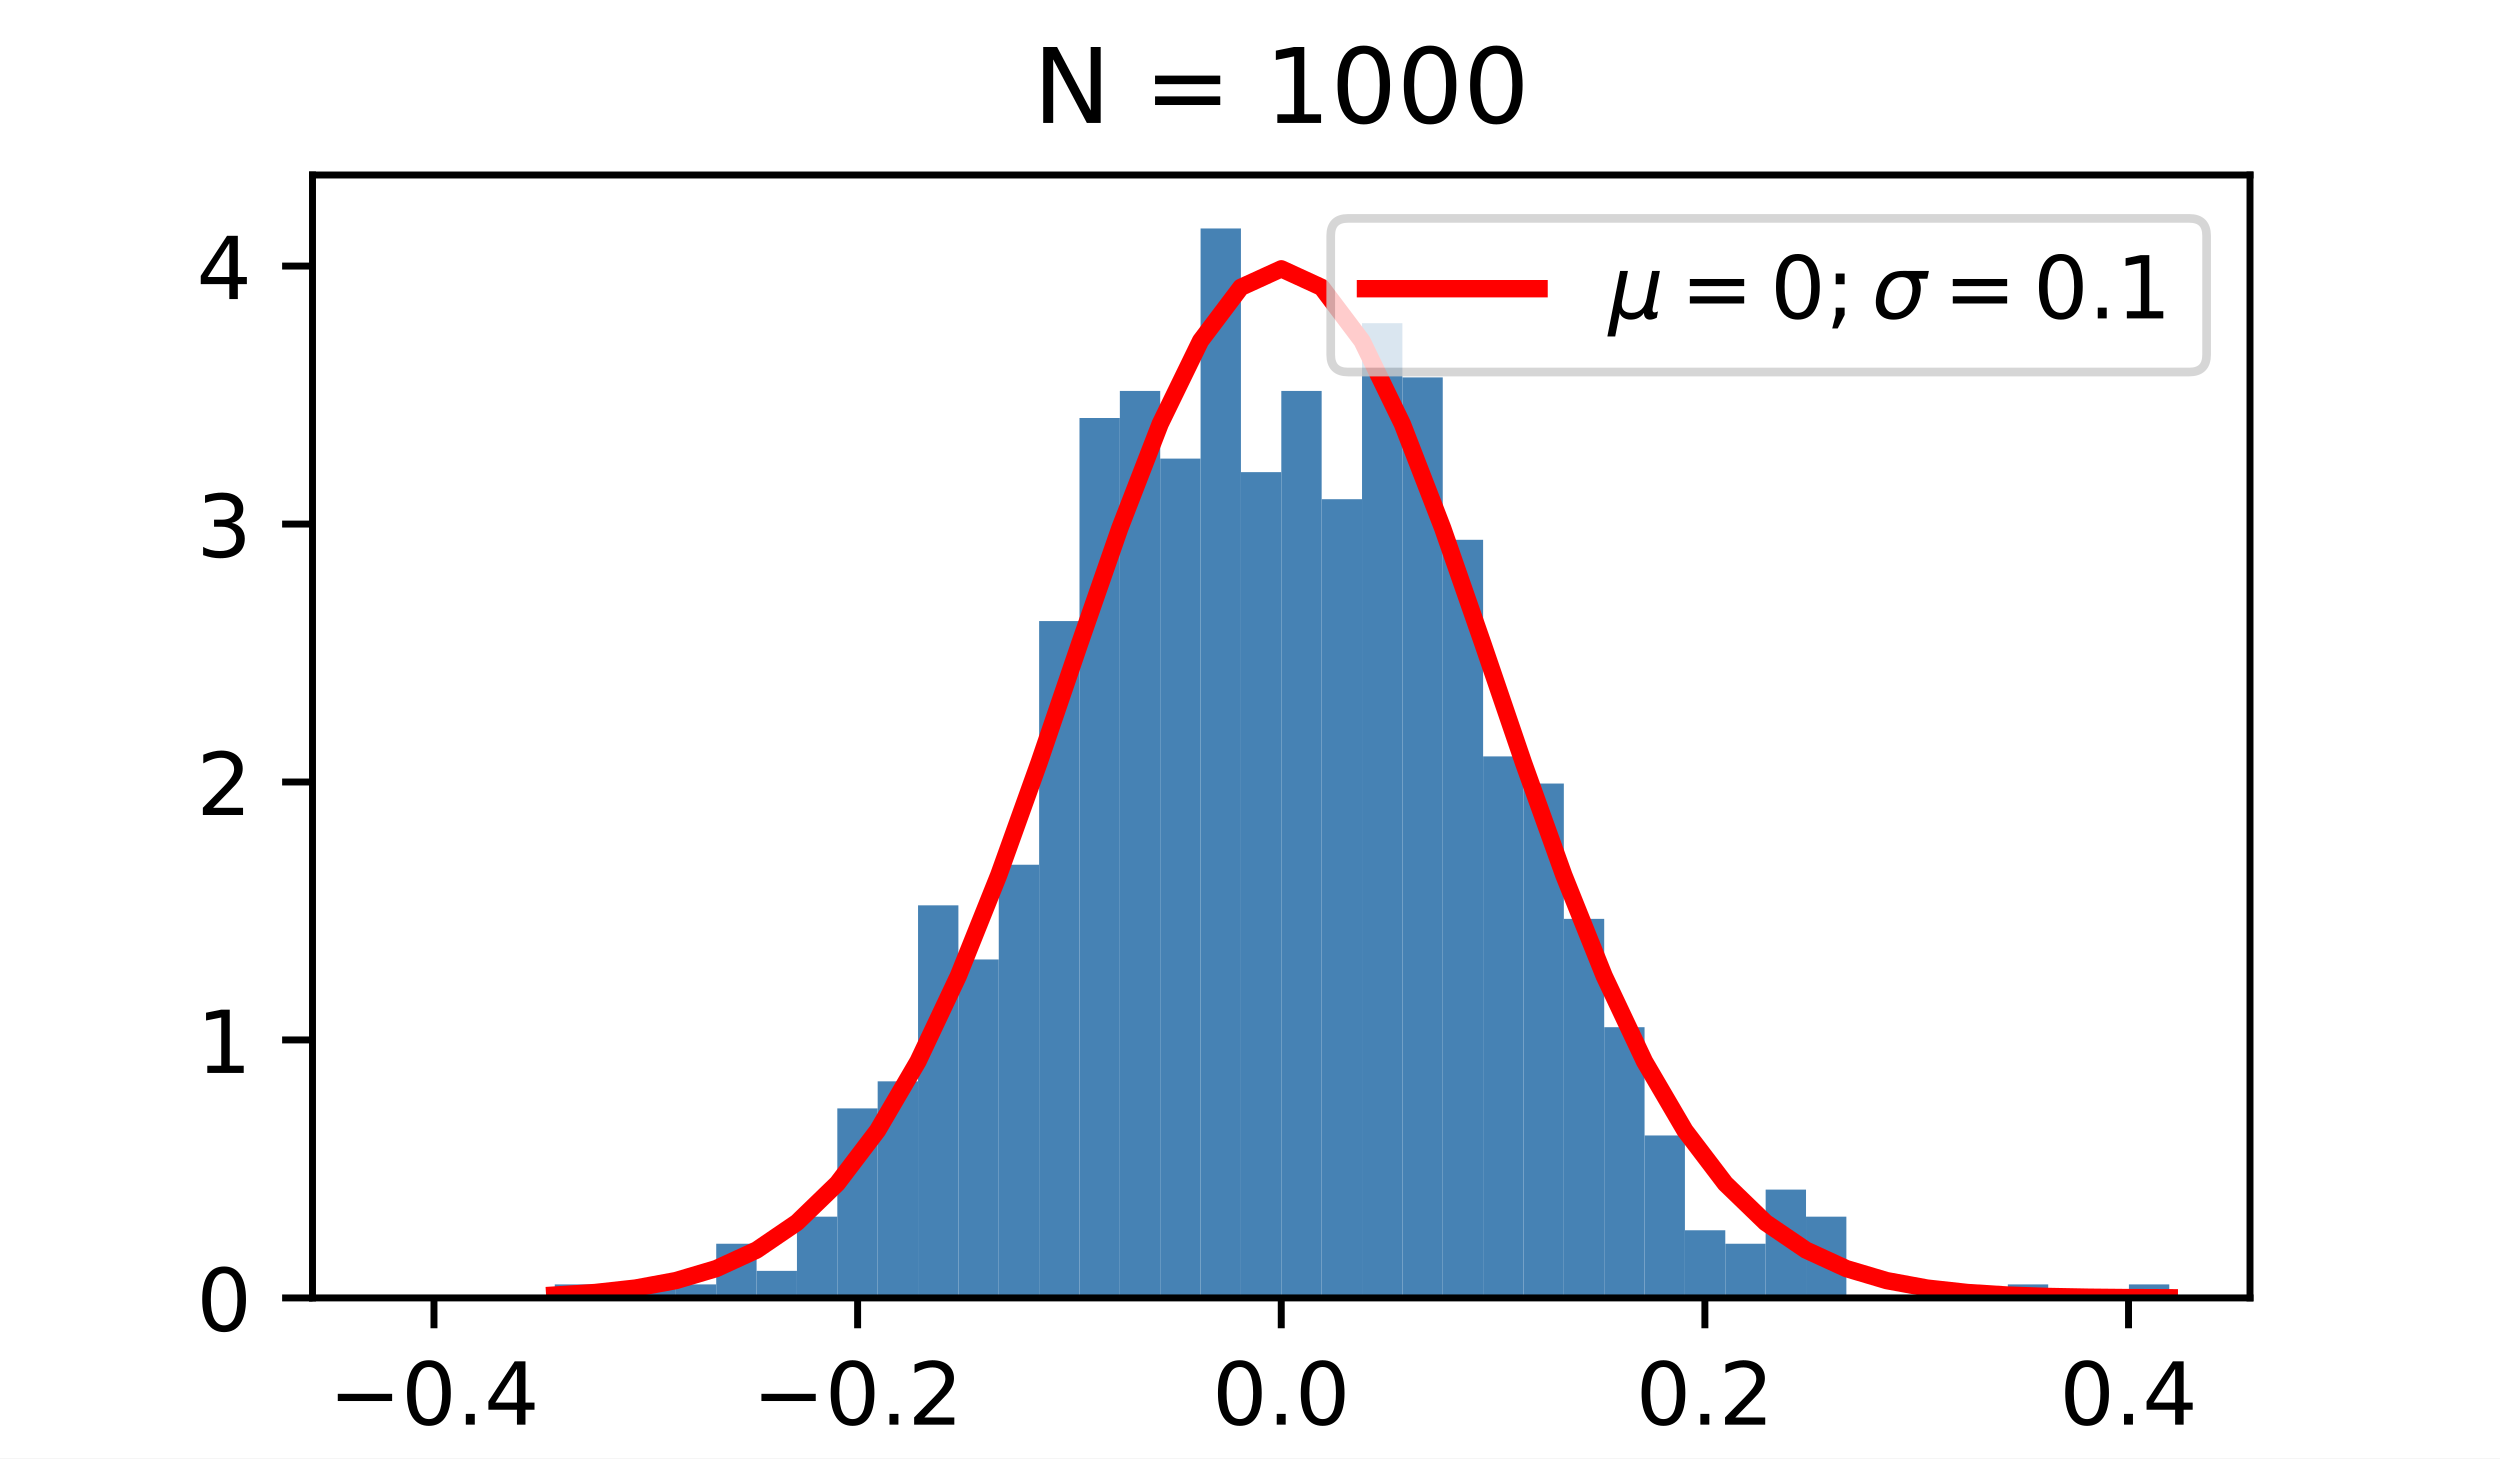
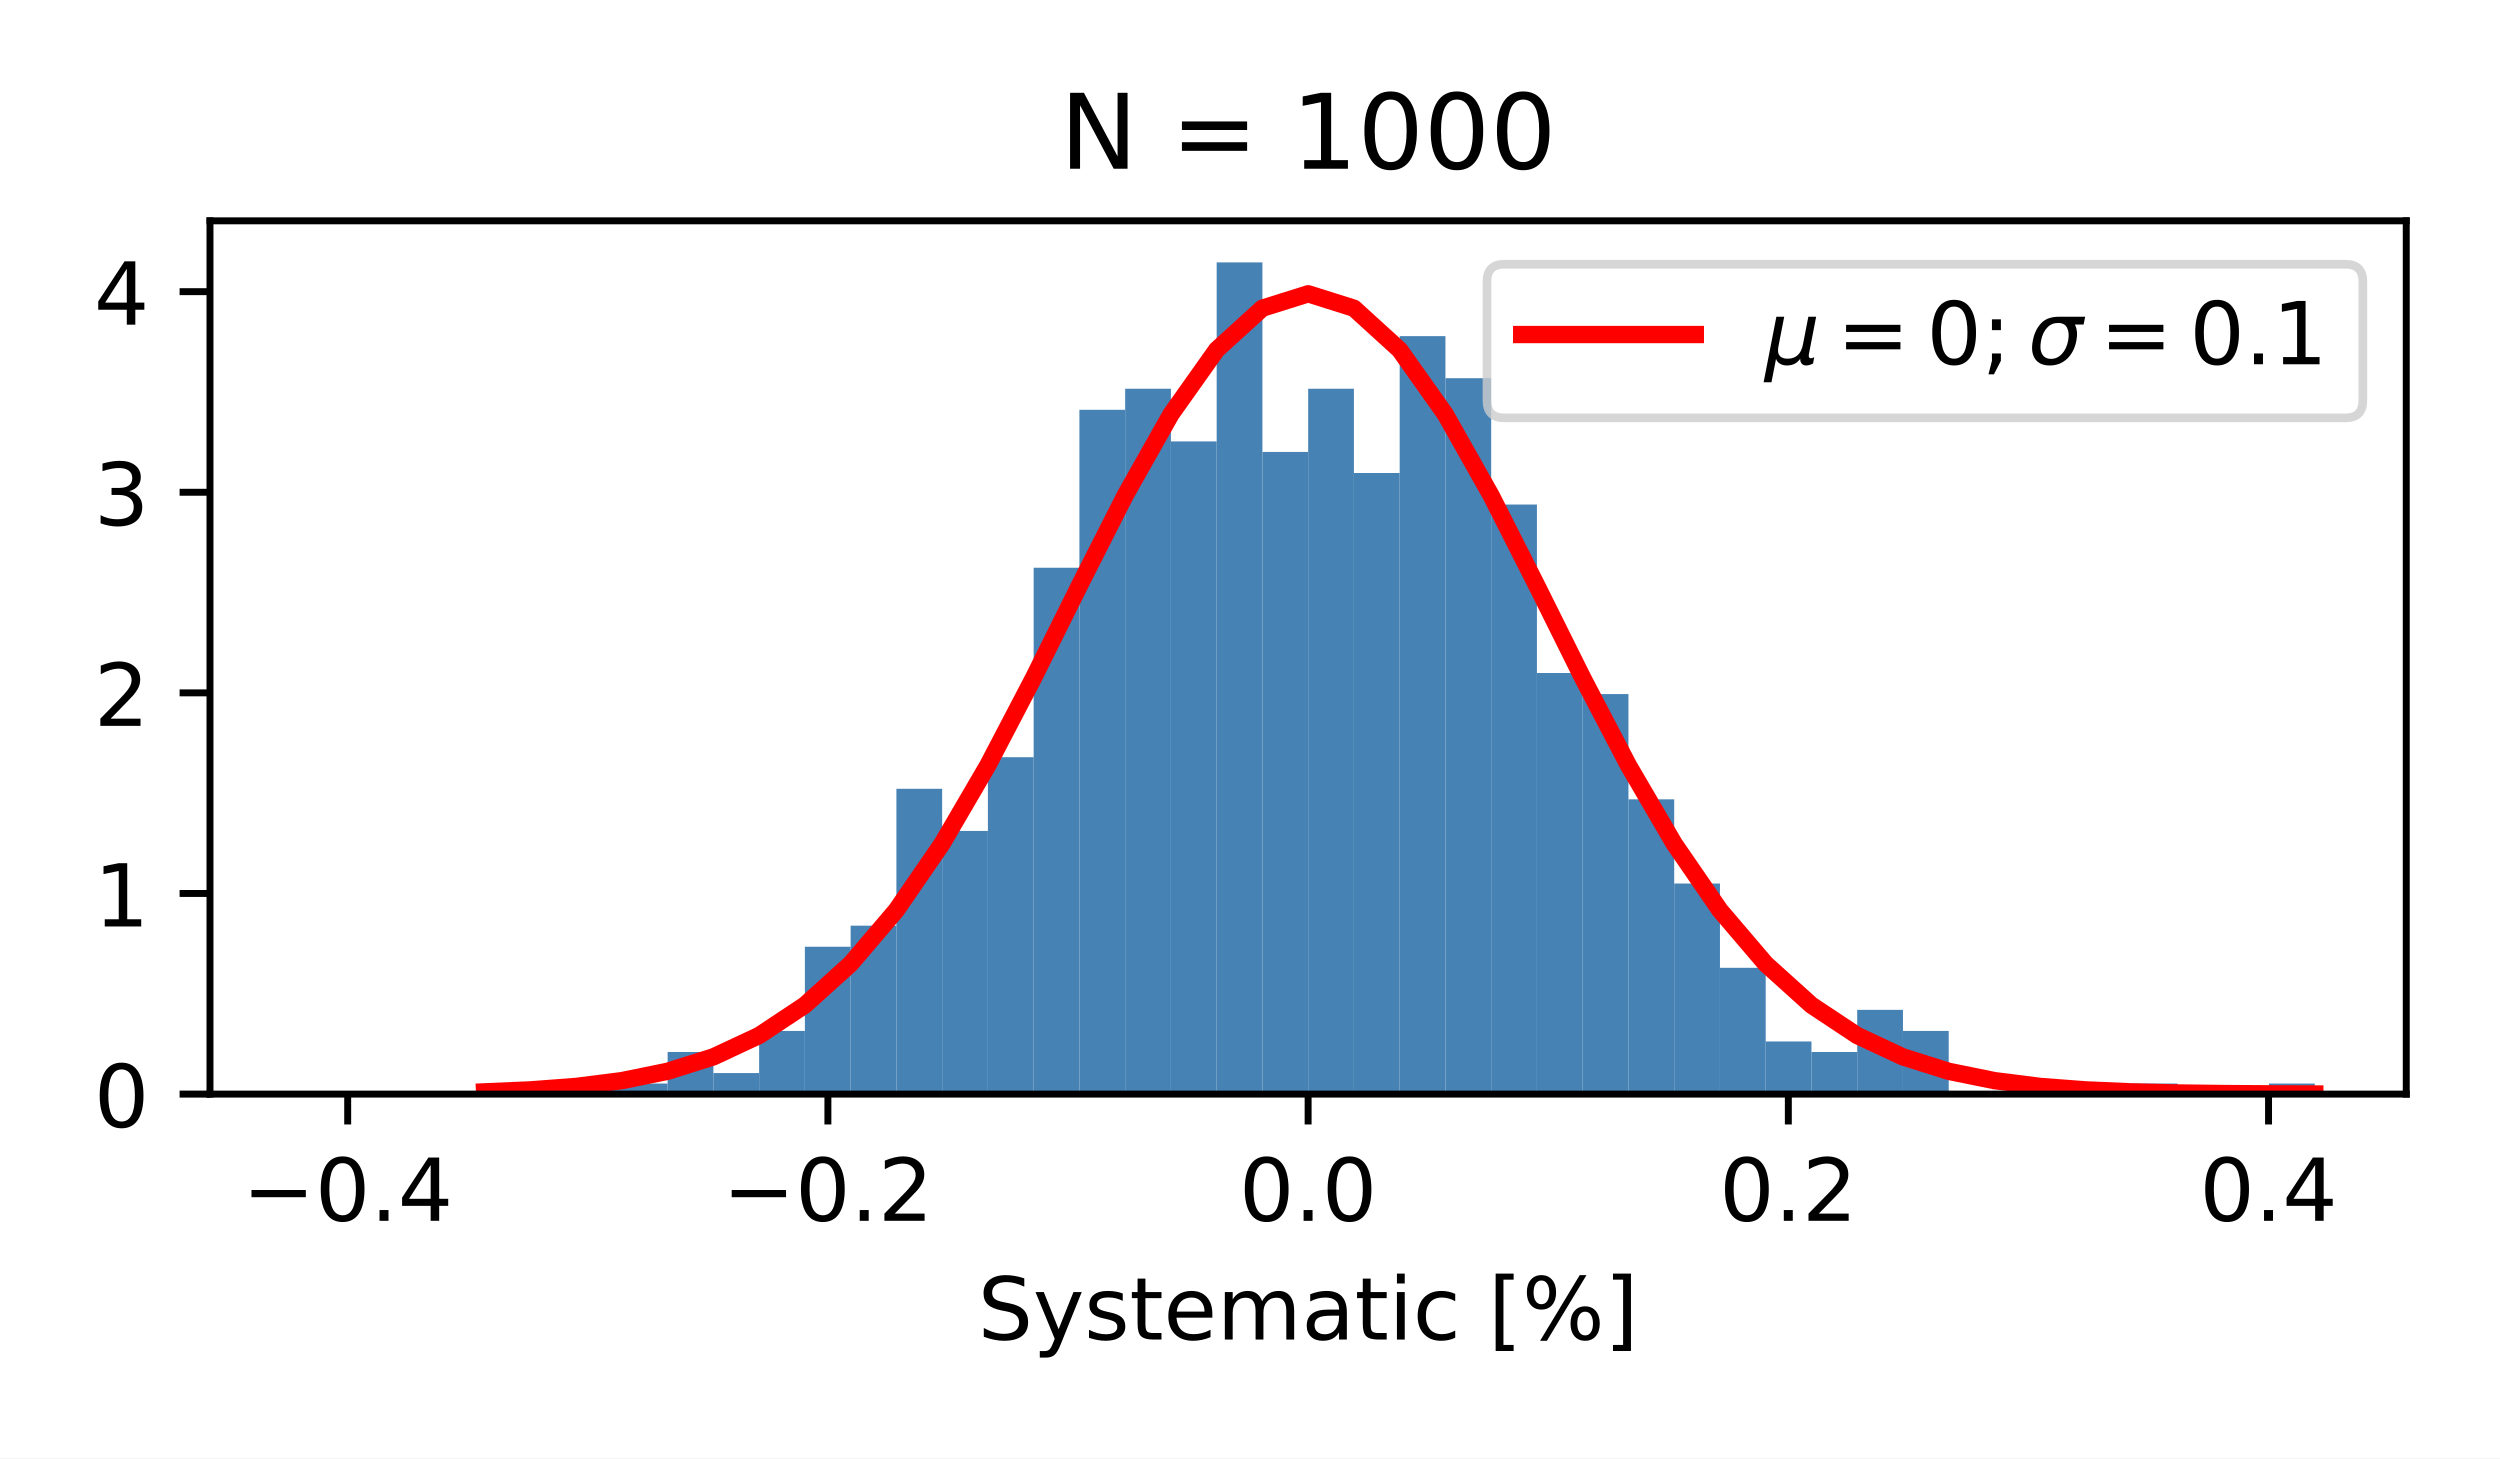
<svg xmlns="http://www.w3.org/2000/svg" xmlns:xlink="http://www.w3.org/1999/xlink" width="288pt" height="168pt" viewBox="0 0 288 168" version="1.1">
  <defs>
    <style type="text/css">*{stroke-linejoin: round; stroke-linecap: butt}</style>
  </defs>
  <g id="figure_1">
    <g id="patch_1">
      <path d="M 0 168  L 288 168  L 288 0  L 0 0  z " style="fill: #ffffff" />
    </g>
    <g id="axes_1">
      <g id="patch_2">
-         <path d="M 36 149.52  L 259.2 149.52  L 259.2 20.16  L 36 20.16  z " style="fill: #ffffff" />
+         <path d="M 24.19 126.04  L 277.2 126.04  L 277.2 25.44  L 24.19 25.44  z " style="fill: #ffffff" />
      </g>
      <g id="patch_3">
-         <path d="M 63.91 149.52  L 68.56 149.52  L 68.56 147.961  L 63.91 147.961  z " clip-path="url(#p04e1cb3072)" style="fill: #4682b4" />
+         <path d="M 55.827 126.04  L 61.098 126.04  L 61.098 124.827  L 55.827 124.827  z " clip-path="url(#p0680605304)" style="fill: #4682b4" />
      </g>
      <g id="patch_4">
-         <path d="M 68.56 149.52  L 73.209 149.52  L 73.209 149.52  L 68.56 149.52  z " clip-path="url(#p04e1cb3072)" style="fill: #4682b4" />
+         <path d="M 61.098 126.04  L 66.369 126.04  L 66.369 126.04  L 61.098 126.04  z " clip-path="url(#p0680605304)" style="fill: #4682b4" />
      </g>
      <g id="patch_5">
-         <path d="M 73.209 149.52  L 77.859 149.52  L 77.859 147.961  L 73.209 147.961  z " clip-path="url(#p04e1cb3072)" style="fill: #4682b4" />
+         <path d="M 66.369 126.04  L 71.64 126.04  L 71.64 124.827  L 66.369 124.827  z " clip-path="url(#p0680605304)" style="fill: #4682b4" />
      </g>
      <g id="patch_6">
-         <path d="M 77.859 149.52  L 82.509 149.52  L 82.509 147.961  L 77.859 147.961  z " clip-path="url(#p04e1cb3072)" style="fill: #4682b4" />
+         <path d="M 71.64 126.04  L 76.91 126.04  L 76.91 124.827  L 71.64 124.827  z " clip-path="url(#p0680605304)" style="fill: #4682b4" />
      </g>
      <g id="patch_7">
-         <path d="M 82.509 149.52  L 87.159 149.52  L 87.159 143.282  L 82.509 143.282  z " clip-path="url(#p04e1cb3072)" style="fill: #4682b4" />
+         <path d="M 76.91 126.04  L 82.181 126.04  L 82.181 121.189  L 76.91 121.189  z " clip-path="url(#p0680605304)" style="fill: #4682b4" />
      </g>
      <g id="patch_8">
-         <path d="M 87.159 149.52  L 91.808 149.52  L 91.808 146.401  L 87.159 146.401  z " clip-path="url(#p04e1cb3072)" style="fill: #4682b4" />
+         <path d="M 82.181 126.04  L 87.452 126.04  L 87.452 123.614  L 82.181 123.614  z " clip-path="url(#p0680605304)" style="fill: #4682b4" />
      </g>
      <g id="patch_9">
-         <path d="M 91.808 149.52  L 96.458 149.52  L 96.458 140.163  L 91.808 140.163  z " clip-path="url(#p04e1cb3072)" style="fill: #4682b4" />
+         <path d="M 87.452 126.04  L 92.723 126.04  L 92.723 118.763  L 87.452 118.763  z " clip-path="url(#p0680605304)" style="fill: #4682b4" />
      </g>
      <g id="patch_10">
-         <path d="M 96.458 149.52  L 101.108 149.52  L 101.108 127.687  L 96.458 127.687  z " clip-path="url(#p04e1cb3072)" style="fill: #4682b4" />
+         <path d="M 92.723 126.04  L 97.994 126.04  L 97.994 109.061  L 92.723 109.061  z " clip-path="url(#p0680605304)" style="fill: #4682b4" />
      </g>
      <g id="patch_11">
-         <path d="M 101.108 149.52  L 105.758 149.52  L 105.758 124.568  L 101.108 124.568  z " clip-path="url(#p04e1cb3072)" style="fill: #4682b4" />
+         <path d="M 97.994 126.04  L 103.264 126.04  L 103.264 106.636  L 97.994 106.636  z " clip-path="url(#p0680605304)" style="fill: #4682b4" />
      </g>
      <g id="patch_12">
-         <path d="M 105.758 149.52  L 110.407 149.52  L 110.407 104.295  L 105.758 104.295  z " clip-path="url(#p04e1cb3072)" style="fill: #4682b4" />
+         <path d="M 103.264 126.04  L 108.535 126.04  L 108.535 90.869  L 103.264 90.869  z " clip-path="url(#p0680605304)" style="fill: #4682b4" />
      </g>
      <g id="patch_13">
-         <path d="M 110.407 149.52  L 115.057 149.52  L 115.057 110.533  L 110.407 110.533  z " clip-path="url(#p04e1cb3072)" style="fill: #4682b4" />
+         <path d="M 108.535 126.04  L 113.806 126.04  L 113.806 95.721  L 108.535 95.721  z " clip-path="url(#p0680605304)" style="fill: #4682b4" />
      </g>
      <g id="patch_14">
-         <path d="M 115.057 149.52  L 119.707 149.52  L 119.707 99.616  L 115.057 99.616  z " clip-path="url(#p04e1cb3072)" style="fill: #4682b4" />
+         <path d="M 113.806 126.04  L 119.077 126.04  L 119.077 87.231  L 113.806 87.231  z " clip-path="url(#p0680605304)" style="fill: #4682b4" />
      </g>
      <g id="patch_15">
-         <path d="M 119.707 149.52  L 124.357 149.52  L 124.357 71.545  L 119.707 71.545  z " clip-path="url(#p04e1cb3072)" style="fill: #4682b4" />
+         <path d="M 119.077 126.04  L 124.347 126.04  L 124.347 65.401  L 119.077 65.401  z " clip-path="url(#p0680605304)" style="fill: #4682b4" />
      </g>
      <g id="patch_16">
-         <path d="M 124.357 149.52  L 129.007 149.52  L 129.007 48.153  L 124.357 48.153  z " clip-path="url(#p04e1cb3072)" style="fill: #4682b4" />
+         <path d="M 124.347 126.04  L 129.618 126.04  L 129.618 47.209  L 124.347 47.209  z " clip-path="url(#p0680605304)" style="fill: #4682b4" />
      </g>
      <g id="patch_17">
-         <path d="M 129.007 149.52  L 133.656 149.52  L 133.656 45.034  L 129.007 45.034  z " clip-path="url(#p04e1cb3072)" style="fill: #4682b4" />
+         <path d="M 129.618 126.04  L 134.889 126.04  L 134.889 44.784  L 129.618 44.784  z " clip-path="url(#p0680605304)" style="fill: #4682b4" />
      </g>
      <g id="patch_18">
-         <path d="M 133.656 149.52  L 138.306 149.52  L 138.306 52.831  L 133.656 52.831  z " clip-path="url(#p04e1cb3072)" style="fill: #4682b4" />
+         <path d="M 134.889 126.04  L 140.16 126.04  L 140.16 50.848  L 134.889 50.848  z " clip-path="url(#p0680605304)" style="fill: #4682b4" />
      </g>
      <g id="patch_19">
-         <path d="M 138.306 149.52  L 142.956 149.52  L 142.956 26.32  L 138.306 26.32  z " clip-path="url(#p04e1cb3072)" style="fill: #4682b4" />
+         <path d="M 140.16 126.04  L 145.431 126.04  L 145.431 30.23  L 140.16 30.23  z " clip-path="url(#p0680605304)" style="fill: #4682b4" />
      </g>
      <g id="patch_20">
-         <path d="M 142.956 149.52  L 147.606 149.52  L 147.606 54.391  L 142.956 54.391  z " clip-path="url(#p04e1cb3072)" style="fill: #4682b4" />
+         <path d="M 145.431 126.04  L 150.701 126.04  L 150.701 52.06  L 145.431 52.06  z " clip-path="url(#p0680605304)" style="fill: #4682b4" />
      </g>
      <g id="patch_21">
-         <path d="M 147.606 149.52  L 152.255 149.52  L 152.255 45.034  L 147.606 45.034  z " clip-path="url(#p04e1cb3072)" style="fill: #4682b4" />
+         <path d="M 150.701 126.04  L 155.972 126.04  L 155.972 44.784  L 150.701 44.784  z " clip-path="url(#p0680605304)" style="fill: #4682b4" />
      </g>
      <g id="patch_22">
-         <path d="M 152.255 149.52  L 156.905 149.52  L 156.905 57.51  L 152.255 57.51  z " clip-path="url(#p04e1cb3072)" style="fill: #4682b4" />
+         <path d="M 155.972 126.04  L 161.243 126.04  L 161.243 54.486  L 155.972 54.486  z " clip-path="url(#p0680605304)" style="fill: #4682b4" />
      </g>
      <g id="patch_23">
-         <path d="M 156.905 149.52  L 161.555 149.52  L 161.555 37.236  L 156.905 37.236  z " clip-path="url(#p04e1cb3072)" style="fill: #4682b4" />
+         <path d="M 161.243 126.04  L 166.514 126.04  L 166.514 38.72  L 161.243 38.72  z " clip-path="url(#p0680605304)" style="fill: #4682b4" />
      </g>
      <g id="patch_24">
-         <path d="M 161.555 149.52  L 166.205 149.52  L 166.205 43.474  L 161.555 43.474  z " clip-path="url(#p04e1cb3072)" style="fill: #4682b4" />
+         <path d="M 166.514 126.04  L 171.784 126.04  L 171.784 43.571  L 166.514 43.571  z " clip-path="url(#p0680605304)" style="fill: #4682b4" />
      </g>
      <g id="patch_25">
-         <path d="M 166.205 149.52  L 170.854 149.52  L 170.854 62.188  L 166.205 62.188  z " clip-path="url(#p04e1cb3072)" style="fill: #4682b4" />
+         <path d="M 171.784 126.04  L 177.055 126.04  L 177.055 58.124  L 171.784 58.124  z " clip-path="url(#p0680605304)" style="fill: #4682b4" />
      </g>
      <g id="patch_26">
-         <path d="M 170.854 149.52  L 175.504 149.52  L 175.504 87.14  L 170.854 87.14  z " clip-path="url(#p04e1cb3072)" style="fill: #4682b4" />
+         <path d="M 177.055 126.04  L 182.326 126.04  L 182.326 77.529  L 177.055 77.529  z " clip-path="url(#p0680605304)" style="fill: #4682b4" />
      </g>
      <g id="patch_27">
-         <path d="M 175.504 149.52  L 180.154 149.52  L 180.154 90.259  L 175.504 90.259  z " clip-path="url(#p04e1cb3072)" style="fill: #4682b4" />
+         <path d="M 182.326 126.04  L 187.597 126.04  L 187.597 79.954  L 182.326 79.954  z " clip-path="url(#p0680605304)" style="fill: #4682b4" />
      </g>
      <g id="patch_28">
-         <path d="M 180.154 149.52  L 184.804 149.52  L 184.804 105.854  L 180.154 105.854  z " clip-path="url(#p04e1cb3072)" style="fill: #4682b4" />
+         <path d="M 187.597 126.04  L 192.868 126.04  L 192.868 92.082  L 187.597 92.082  z " clip-path="url(#p0680605304)" style="fill: #4682b4" />
      </g>
      <g id="patch_29">
-         <path d="M 184.804 149.52  L 189.453 149.52  L 189.453 118.33  L 184.804 118.33  z " clip-path="url(#p04e1cb3072)" style="fill: #4682b4" />
+         <path d="M 192.868 126.04  L 198.138 126.04  L 198.138 101.784  L 192.868 101.784  z " clip-path="url(#p0680605304)" style="fill: #4682b4" />
      </g>
      <g id="patch_30">
-         <path d="M 189.453 149.52  L 194.103 149.52  L 194.103 130.806  L 189.453 130.806  z " clip-path="url(#p04e1cb3072)" style="fill: #4682b4" />
+         <path d="M 198.138 126.04  L 203.409 126.04  L 203.409 111.487  L 198.138 111.487  z " clip-path="url(#p0680605304)" style="fill: #4682b4" />
      </g>
      <g id="patch_31">
-         <path d="M 194.103 149.52  L 198.753 149.52  L 198.753 141.723  L 194.103 141.723  z " clip-path="url(#p04e1cb3072)" style="fill: #4682b4" />
+         <path d="M 203.409 126.04  L 208.68 126.04  L 208.68 119.976  L 203.409 119.976  z " clip-path="url(#p0680605304)" style="fill: #4682b4" />
      </g>
      <g id="patch_32">
-         <path d="M 198.753 149.52  L 203.403 149.52  L 203.403 143.282  L 198.753 143.282  z " clip-path="url(#p04e1cb3072)" style="fill: #4682b4" />
+         <path d="M 208.68 126.04  L 213.951 126.04  L 213.951 121.189  L 208.68 121.189  z " clip-path="url(#p0680605304)" style="fill: #4682b4" />
      </g>
      <g id="patch_33">
-         <path d="M 203.403 149.52  L 208.053 149.52  L 208.053 137.044  L 203.403 137.044  z " clip-path="url(#p04e1cb3072)" style="fill: #4682b4" />
+         <path d="M 213.951 126.04  L 219.221 126.04  L 219.221 116.338  L 213.951 116.338  z " clip-path="url(#p0680605304)" style="fill: #4682b4" />
      </g>
      <g id="patch_34">
-         <path d="M 208.053 149.52  L 212.702 149.52  L 212.702 140.163  L 208.053 140.163  z " clip-path="url(#p04e1cb3072)" style="fill: #4682b4" />
+         <path d="M 219.221 126.04  L 224.492 126.04  L 224.492 118.763  L 219.221 118.763  z " clip-path="url(#p0680605304)" style="fill: #4682b4" />
      </g>
      <g id="patch_35">
-         <path d="M 212.702 149.52  L 217.352 149.52  L 217.352 149.52  L 212.702 149.52  z " clip-path="url(#p04e1cb3072)" style="fill: #4682b4" />
+         <path d="M 224.492 126.04  L 229.763 126.04  L 229.763 126.04  L 224.492 126.04  z " clip-path="url(#p0680605304)" style="fill: #4682b4" />
      </g>
      <g id="patch_36">
-         <path d="M 217.352 149.52  L 222.002 149.52  L 222.002 149.52  L 217.352 149.52  z " clip-path="url(#p04e1cb3072)" style="fill: #4682b4" />
+         <path d="M 229.763 126.04  L 235.034 126.04  L 235.034 126.04  L 229.763 126.04  z " clip-path="url(#p0680605304)" style="fill: #4682b4" />
      </g>
      <g id="patch_37">
-         <path d="M 222.002 149.52  L 226.652 149.52  L 226.652 149.52  L 222.002 149.52  z " clip-path="url(#p04e1cb3072)" style="fill: #4682b4" />
+         <path d="M 235.034 126.04  L 240.305 126.04  L 240.305 126.04  L 235.034 126.04  z " clip-path="url(#p0680605304)" style="fill: #4682b4" />
      </g>
      <g id="patch_38">
-         <path d="M 226.652 149.52  L 231.301 149.52  L 231.301 149.52  L 226.652 149.52  z " clip-path="url(#p04e1cb3072)" style="fill: #4682b4" />
+         <path d="M 240.305 126.04  L 245.575 126.04  L 245.575 126.04  L 240.305 126.04  z " clip-path="url(#p0680605304)" style="fill: #4682b4" />
      </g>
      <g id="patch_39">
-         <path d="M 231.301 149.52  L 235.951 149.52  L 235.951 147.961  L 231.301 147.961  z " clip-path="url(#p04e1cb3072)" style="fill: #4682b4" />
+         <path d="M 245.575 126.04  L 250.846 126.04  L 250.846 124.827  L 245.575 124.827  z " clip-path="url(#p0680605304)" style="fill: #4682b4" />
      </g>
      <g id="patch_40">
-         <path d="M 235.951 149.52  L 240.601 149.52  L 240.601 149.52  L 235.951 149.52  z " clip-path="url(#p04e1cb3072)" style="fill: #4682b4" />
+         <path d="M 250.846 126.04  L 256.117 126.04  L 256.117 126.04  L 250.846 126.04  z " clip-path="url(#p0680605304)" style="fill: #4682b4" />
      </g>
      <g id="patch_41">
-         <path d="M 240.601 149.52  L 245.251 149.52  L 245.251 149.52  L 240.601 149.52  z " clip-path="url(#p04e1cb3072)" style="fill: #4682b4" />
+         <path d="M 256.117 126.04  L 261.388 126.04  L 261.388 126.04  L 256.117 126.04  z " clip-path="url(#p0680605304)" style="fill: #4682b4" />
      </g>
      <g id="patch_42">
-         <path d="M 245.251 149.52  L 249.9 149.52  L 249.9 147.961  L 245.251 147.961  z " clip-path="url(#p04e1cb3072)" style="fill: #4682b4" />
+         <path d="M 261.388 126.04  L 266.658 126.04  L 266.658 124.827  L 261.388 124.827  z " clip-path="url(#p0680605304)" style="fill: #4682b4" />
      </g>
      <g id="matplotlib.axis_1">
        <g id="xtick_1">
          <g id="line2d_1">
            <defs>
-               <path id="m30325ff4f7" d="M 0 0  L 0 3.5  " style="stroke: #000000; stroke-width: 0.8" />
+               <path id="m2099a7cf5e" d="M 0 0  L 0 3.5  " style="stroke: #000000; stroke-width: 0.8" />
            </defs>
            <g>
-               <use xlink:href="#m30325ff4f7" x="49.994" y="149.52" style="stroke: #000000; stroke-width: 0.8" />
+               <use xlink:href="#m2099a7cf5e" x="40.054" y="126.04" style="stroke: #000000; stroke-width: 0.8" />
            </g>
          </g>
          <g id="text_1">
-             <g transform="translate(37.85308 164.1184) scale(0.1 -0.1)">
+             <g transform="translate(27.91214 140.6384) scale(0.1 -0.1)">
              <defs>
                <path id="DejaVuSans-2212" d="M 678 2272  L 4684 2272  L 4684 1741  L 678 1741  L 678 2272  z " transform="scale(0.015625)" />
                <path id="DejaVuSans-30" d="M 2034 4250  Q 1547 4250 1301 3770  Q 1056 3291 1056 2328  Q 1056 1369 1301 889  Q 1547 409 2034 409  Q 2525 409 2770 889  Q 3016 1369 3016 2328  Q 3016 3291 2770 3770  Q 2525 4250 2034 4250  z M 2034 4750  Q 2819 4750 3233 4129  Q 3647 3509 3647 2328  Q 3647 1150 3233 529  Q 2819 -91 2034 -91  Q 1250 -91 836 529  Q 422 1150 422 2328  Q 422 3509 836 4129  Q 1250 4750 2034 4750  z " transform="scale(0.015625)" />
                <path id="DejaVuSans-2e" d="M 684 794  L 1344 794  L 1344 0  L 684 0  L 684 794  z " transform="scale(0.015625)" />
                <path id="DejaVuSans-34" d="M 2419 4116  L 825 1625  L 2419 1625  L 2419 4116  z M 2253 4666  L 3047 4666  L 3047 1625  L 3713 1625  L 3713 1100  L 3047 1100  L 3047 0  L 2419 0  L 2419 1100  L 313 1100  L 313 1709  L 2253 4666  z " transform="scale(0.015625)" />
              </defs>
              <use xlink:href="#DejaVuSans-2212" />
              <use xlink:href="#DejaVuSans-30" x="83.789" />
              <use xlink:href="#DejaVuSans-2e" x="147.412" />
              <use xlink:href="#DejaVuSans-34" x="179.199" />
            </g>
          </g>
        </g>
        <g id="xtick_2">
          <g id="line2d_2">
            <g>
-               <use xlink:href="#m30325ff4f7" x="98.797" y="149.52" style="stroke: #000000; stroke-width: 0.8" />
+               <use xlink:href="#m2099a7cf5e" x="95.374" y="126.04" style="stroke: #000000; stroke-width: 0.8" />
            </g>
          </g>
          <g id="text_2">
-             <g transform="translate(86.65584 164.1184) scale(0.1 -0.1)">
+             <g transform="translate(83.23287 140.6384) scale(0.1 -0.1)">
              <defs>
                <path id="DejaVuSans-32" d="M 1228 531  L 3431 531  L 3431 0  L 469 0  L 469 531  Q 828 903 1448 1529  Q 2069 2156 2228 2338  Q 2531 2678 2651 2914  Q 2772 3150 2772 3378  Q 2772 3750 2511 3984  Q 2250 4219 1831 4219  Q 1534 4219 1204 4116  Q 875 4013 500 3803  L 500 4441  Q 881 4594 1212 4672  Q 1544 4750 1819 4750  Q 2544 4750 2975 4387  Q 3406 4025 3406 3419  Q 3406 3131 3298 2873  Q 3191 2616 2906 2266  Q 2828 2175 2409 1742  Q 1991 1309 1228 531  z " transform="scale(0.015625)" />
              </defs>
              <use xlink:href="#DejaVuSans-2212" />
              <use xlink:href="#DejaVuSans-30" x="83.789" />
              <use xlink:href="#DejaVuSans-2e" x="147.412" />
              <use xlink:href="#DejaVuSans-32" x="179.199" />
            </g>
          </g>
        </g>
        <g id="xtick_3">
          <g id="line2d_3">
            <g>
-               <use xlink:href="#m30325ff4f7" x="147.6" y="149.52" style="stroke: #000000; stroke-width: 0.8" />
+               <use xlink:href="#m2099a7cf5e" x="150.695" y="126.04" style="stroke: #000000; stroke-width: 0.8" />
            </g>
          </g>
          <g id="text_3">
-             <g transform="translate(139.6484 164.1184) scale(0.1 -0.1)">
+             <g transform="translate(142.7434 140.6384) scale(0.1 -0.1)">
              <use xlink:href="#DejaVuSans-30" />
              <use xlink:href="#DejaVuSans-2e" x="63.623" />
              <use xlink:href="#DejaVuSans-30" x="95.41" />
            </g>
          </g>
        </g>
        <g id="xtick_4">
          <g id="line2d_4">
            <g>
-               <use xlink:href="#m30325ff4f7" x="196.403" y="149.52" style="stroke: #000000; stroke-width: 0.8" />
+               <use xlink:href="#m2099a7cf5e" x="206.016" y="126.04" style="stroke: #000000; stroke-width: 0.8" />
            </g>
          </g>
          <g id="text_4">
-             <g transform="translate(188.4512 164.1184) scale(0.1 -0.1)">
+             <g transform="translate(198.0642 140.6384) scale(0.1 -0.1)">
              <use xlink:href="#DejaVuSans-30" />
              <use xlink:href="#DejaVuSans-2e" x="63.623" />
              <use xlink:href="#DejaVuSans-32" x="95.41" />
            </g>
          </g>
        </g>
        <g id="xtick_5">
          <g id="line2d_5">
            <g>
-               <use xlink:href="#m30325ff4f7" x="245.206" y="149.52" style="stroke: #000000; stroke-width: 0.8" />
+               <use xlink:href="#m2099a7cf5e" x="261.336" y="126.04" style="stroke: #000000; stroke-width: 0.8" />
            </g>
          </g>
          <g id="text_5">
-             <g transform="translate(237.254 164.1184) scale(0.1 -0.1)">
+             <g transform="translate(253.3849 140.6384) scale(0.1 -0.1)">
              <use xlink:href="#DejaVuSans-30" />
              <use xlink:href="#DejaVuSans-2e" x="63.623" />
              <use xlink:href="#DejaVuSans-34" x="95.41" />
            </g>
          </g>
        </g>
        <g id="text_6">
-           <g transform="translate(109.5508 177.7966) scale(0.1 -0.1)">
+           <g transform="translate(112.6458 154.3166) scale(0.1 -0.1)">
            <defs>
              <path id="DejaVuSans-53" d="M 3425 4513  L 3425 3897  Q 3066 4069 2747 4153  Q 2428 4238 2131 4238  Q 1616 4238 1336 4038  Q 1056 3838 1056 3469  Q 1056 3159 1242 3001  Q 1428 2844 1947 2747  L 2328 2669  Q 3034 2534 3370 2195  Q 3706 1856 3706 1288  Q 3706 609 3251 259  Q 2797 -91 1919 -91  Q 1588 -91 1214 -16  Q 841 59 441 206  L 441 856  Q 825 641 1194 531  Q 1563 422 1919 422  Q 2459 422 2753 634  Q 3047 847 3047 1241  Q 3047 1584 2836 1778  Q 2625 1972 2144 2069  L 1759 2144  Q 1053 2284 737 2584  Q 422 2884 422 3419  Q 422 4038 858 4394  Q 1294 4750 2059 4750  Q 2388 4750 2728 4690  Q 3069 4631 3425 4513  z " transform="scale(0.015625)" />
              <path id="DejaVuSans-79" d="M 2059 -325  Q 1816 -950 1584 -1140  Q 1353 -1331 966 -1331  L 506 -1331  L 506 -850  L 844 -850  Q 1081 -850 1212 -737  Q 1344 -625 1503 -206  L 1606 56  L 191 3500  L 800 3500  L 1894 763  L 2988 3500  L 3597 3500  L 2059 -325  z " transform="scale(0.015625)" />
              <path id="DejaVuSans-73" d="M 2834 3397  L 2834 2853  Q 2591 2978 2328 3040  Q 2066 3103 1784 3103  Q 1356 3103 1142 2972  Q 928 2841 928 2578  Q 928 2378 1081 2264  Q 1234 2150 1697 2047  L 1894 2003  Q 2506 1872 2764 1633  Q 3022 1394 3022 966  Q 3022 478 2636 193  Q 2250 -91 1575 -91  Q 1294 -91 989 -36  Q 684 19 347 128  L 347 722  Q 666 556 975 473  Q 1284 391 1588 391  Q 1994 391 2212 530  Q 2431 669 2431 922  Q 2431 1156 2273 1281  Q 2116 1406 1581 1522  L 1381 1569  Q 847 1681 609 1914  Q 372 2147 372 2553  Q 372 3047 722 3315  Q 1072 3584 1716 3584  Q 2034 3584 2315 3537  Q 2597 3491 2834 3397  z " transform="scale(0.015625)" />
              <path id="DejaVuSans-74" d="M 1172 4494  L 1172 3500  L 2356 3500  L 2356 3053  L 1172 3053  L 1172 1153  Q 1172 725 1289 603  Q 1406 481 1766 481  L 2356 481  L 2356 0  L 1766 0  Q 1100 0 847 248  Q 594 497 594 1153  L 594 3053  L 172 3053  L 172 3500  L 594 3500  L 594 4494  L 1172 4494  z " transform="scale(0.015625)" />
              <path id="DejaVuSans-65" d="M 3597 1894  L 3597 1613  L 953 1613  Q 991 1019 1311 708  Q 1631 397 2203 397  Q 2534 397 2845 478  Q 3156 559 3463 722  L 3463 178  Q 3153 47 2828 -22  Q 2503 -91 2169 -91  Q 1331 -91 842 396  Q 353 884 353 1716  Q 353 2575 817 3079  Q 1281 3584 2069 3584  Q 2775 3584 3186 3129  Q 3597 2675 3597 1894  z M 3022 2063  Q 3016 2534 2758 2815  Q 2500 3097 2075 3097  Q 1594 3097 1305 2825  Q 1016 2553 972 2059  L 3022 2063  z " transform="scale(0.015625)" />
              <path id="DejaVuSans-6d" d="M 3328 2828  Q 3544 3216 3844 3400  Q 4144 3584 4550 3584  Q 5097 3584 5394 3201  Q 5691 2819 5691 2113  L 5691 0  L 5113 0  L 5113 2094  Q 5113 2597 4934 2840  Q 4756 3084 4391 3084  Q 3944 3084 3684 2787  Q 3425 2491 3425 1978  L 3425 0  L 2847 0  L 2847 2094  Q 2847 2600 2669 2842  Q 2491 3084 2119 3084  Q 1678 3084 1418 2786  Q 1159 2488 1159 1978  L 1159 0  L 581 0  L 581 3500  L 1159 3500  L 1159 2956  Q 1356 3278 1631 3431  Q 1906 3584 2284 3584  Q 2666 3584 2933 3390  Q 3200 3197 3328 2828  z " transform="scale(0.015625)" />
              <path id="DejaVuSans-61" d="M 2194 1759  Q 1497 1759 1228 1600  Q 959 1441 959 1056  Q 959 750 1161 570  Q 1363 391 1709 391  Q 2188 391 2477 730  Q 2766 1069 2766 1631  L 2766 1759  L 2194 1759  z M 3341 1997  L 3341 0  L 2766 0  L 2766 531  Q 2569 213 2275 61  Q 1981 -91 1556 -91  Q 1019 -91 701 211  Q 384 513 384 1019  Q 384 1609 779 1909  Q 1175 2209 1959 2209  L 2766 2209  L 2766 2266  Q 2766 2663 2505 2880  Q 2244 3097 1772 3097  Q 1472 3097 1187 3025  Q 903 2953 641 2809  L 641 3341  Q 956 3463 1253 3523  Q 1550 3584 1831 3584  Q 2591 3584 2966 3190  Q 3341 2797 3341 1997  z " transform="scale(0.015625)" />
              <path id="DejaVuSans-69" d="M 603 3500  L 1178 3500  L 1178 0  L 603 0  L 603 3500  z M 603 4863  L 1178 4863  L 1178 4134  L 603 4134  L 603 4863  z " transform="scale(0.015625)" />
              <path id="DejaVuSans-63" d="M 3122 3366  L 3122 2828  Q 2878 2963 2633 3030  Q 2388 3097 2138 3097  Q 1578 3097 1268 2742  Q 959 2388 959 1747  Q 959 1106 1268 751  Q 1578 397 2138 397  Q 2388 397 2633 464  Q 2878 531 3122 666  L 3122 134  Q 2881 22 2623 -34  Q 2366 -91 2075 -91  Q 1284 -91 818 406  Q 353 903 353 1747  Q 353 2603 823 3093  Q 1294 3584 2113 3584  Q 2378 3584 2631 3529  Q 2884 3475 3122 3366  z " transform="scale(0.015625)" />
              <path id="DejaVuSans-20" transform="scale(0.015625)" />
              <path id="DejaVuSans-5b" d="M 550 4863  L 1875 4863  L 1875 4416  L 1125 4416  L 1125 -397  L 1875 -397  L 1875 -844  L 550 -844  L 550 4863  z " transform="scale(0.015625)" />
              <path id="DejaVuSans-25" d="M 4653 2053  Q 4381 2053 4226 1822  Q 4072 1591 4072 1178  Q 4072 772 4226 539  Q 4381 306 4653 306  Q 4919 306 5073 539  Q 5228 772 5228 1178  Q 5228 1588 5073 1820  Q 4919 2053 4653 2053  z M 4653 2450  Q 5147 2450 5437 2106  Q 5728 1763 5728 1178  Q 5728 594 5436 251  Q 5144 -91 4653 -91  Q 4153 -91 3862 251  Q 3572 594 3572 1178  Q 3572 1766 3864 2108  Q 4156 2450 4653 2450  z M 1428 4353  Q 1159 4353 1004 4120  Q 850 3888 850 3481  Q 850 3069 1003 2837  Q 1156 2606 1428 2606  Q 1700 2606 1854 2837  Q 2009 3069 2009 3481  Q 2009 3884 1853 4118  Q 1697 4353 1428 4353  z M 4250 4750  L 4750 4750  L 1831 -91  L 1331 -91  L 4250 4750  z M 1428 4750  Q 1922 4750 2215 4408  Q 2509 4066 2509 3481  Q 2509 2891 2217 2550  Q 1925 2209 1428 2209  Q 931 2209 642 2551  Q 353 2894 353 3481  Q 353 4063 643 4406  Q 934 4750 1428 4750  z " transform="scale(0.015625)" />
              <path id="DejaVuSans-5d" d="M 1947 4863  L 1947 -844  L 622 -844  L 622 -397  L 1369 -397  L 1369 4416  L 622 4416  L 622 4863  L 1947 4863  z " transform="scale(0.015625)" />
            </defs>
            <use xlink:href="#DejaVuSans-53" />
            <use xlink:href="#DejaVuSans-79" x="63.477" />
            <use xlink:href="#DejaVuSans-73" x="122.656" />
            <use xlink:href="#DejaVuSans-74" x="174.756" />
            <use xlink:href="#DejaVuSans-65" x="213.965" />
            <use xlink:href="#DejaVuSans-6d" x="275.488" />
            <use xlink:href="#DejaVuSans-61" x="372.9" />
            <use xlink:href="#DejaVuSans-74" x="434.18" />
            <use xlink:href="#DejaVuSans-69" x="473.389" />
            <use xlink:href="#DejaVuSans-63" x="501.172" />
            <use xlink:href="#DejaVuSans-20" x="556.152" />
            <use xlink:href="#DejaVuSans-5b" x="587.939" />
            <use xlink:href="#DejaVuSans-25" x="626.953" />
            <use xlink:href="#DejaVuSans-5d" x="721.973" />
          </g>
        </g>
      </g>
      <g id="matplotlib.axis_2">
        <g id="ytick_1">
          <g id="line2d_6">
            <defs>
-               <path id="m5ebf6617ad" d="M 0 0  L -3.5 0  " style="stroke: #000000; stroke-width: 0.8" />
+               <path id="m16152111f1" d="M 0 0  L -3.5 0  " style="stroke: #000000; stroke-width: 0.8" />
            </defs>
            <g>
-               <use xlink:href="#m5ebf6617ad" x="36" y="149.52" style="stroke: #000000; stroke-width: 0.8" />
+               <use xlink:href="#m16152111f1" x="24.19" y="126.04" style="stroke: #000000; stroke-width: 0.8" />
            </g>
          </g>
          <g id="text_7">
-             <g transform="translate(22.6375 153.3192) scale(0.1 -0.1)">
+             <g transform="translate(10.8275 129.8392) scale(0.1 -0.1)">
              <use xlink:href="#DejaVuSans-30" />
            </g>
          </g>
        </g>
        <g id="ytick_2">
          <g id="line2d_7">
            <g>
-               <use xlink:href="#m5ebf6617ad" x="36" y="119.803" style="stroke: #000000; stroke-width: 0.8" />
+               <use xlink:href="#m16152111f1" x="24.19" y="102.93" style="stroke: #000000; stroke-width: 0.8" />
            </g>
          </g>
          <g id="text_8">
-             <g transform="translate(22.6375 123.6025) scale(0.1 -0.1)">
+             <g transform="translate(10.8275 106.7293) scale(0.1 -0.1)">
              <defs>
                <path id="DejaVuSans-31" d="M 794 531  L 1825 531  L 1825 4091  L 703 3866  L 703 4441  L 1819 4666  L 2450 4666  L 2450 531  L 3481 531  L 3481 0  L 794 0  L 794 531  z " transform="scale(0.015625)" />
              </defs>
              <use xlink:href="#DejaVuSans-31" />
            </g>
          </g>
        </g>
        <g id="ytick_3">
          <g id="line2d_8">
            <g>
-               <use xlink:href="#m5ebf6617ad" x="36" y="90.087" style="stroke: #000000; stroke-width: 0.8" />
+               <use xlink:href="#m16152111f1" x="24.19" y="79.82" style="stroke: #000000; stroke-width: 0.8" />
            </g>
          </g>
          <g id="text_9">
-             <g transform="translate(22.6375 93.88584) scale(0.1 -0.1)">
+             <g transform="translate(10.8275 83.61938) scale(0.1 -0.1)">
              <use xlink:href="#DejaVuSans-32" />
            </g>
          </g>
        </g>
        <g id="ytick_4">
          <g id="line2d_9">
            <g>
-               <use xlink:href="#m5ebf6617ad" x="36" y="60.37" style="stroke: #000000; stroke-width: 0.8" />
+               <use xlink:href="#m16152111f1" x="24.19" y="56.71" style="stroke: #000000; stroke-width: 0.8" />
            </g>
          </g>
          <g id="text_10">
-             <g transform="translate(22.6375 64.16915) scale(0.1 -0.1)">
+             <g transform="translate(10.8275 60.50946) scale(0.1 -0.1)">
              <defs>
                <path id="DejaVuSans-33" d="M 2597 2516  Q 3050 2419 3304 2112  Q 3559 1806 3559 1356  Q 3559 666 3084 287  Q 2609 -91 1734 -91  Q 1441 -91 1130 -33  Q 819 25 488 141  L 488 750  Q 750 597 1062 519  Q 1375 441 1716 441  Q 2309 441 2620 675  Q 2931 909 2931 1356  Q 2931 1769 2642 2001  Q 2353 2234 1838 2234  L 1294 2234  L 1294 2753  L 1863 2753  Q 2328 2753 2575 2939  Q 2822 3125 2822 3475  Q 2822 3834 2567 4026  Q 2313 4219 1838 4219  Q 1578 4219 1281 4162  Q 984 4106 628 3988  L 628 4550  Q 988 4650 1302 4700  Q 1616 4750 1894 4750  Q 2613 4750 3031 4423  Q 3450 4097 3450 3541  Q 3450 3153 3228 2886  Q 3006 2619 2597 2516  z " transform="scale(0.015625)" />
              </defs>
              <use xlink:href="#DejaVuSans-33" />
            </g>
          </g>
        </g>
        <g id="ytick_5">
          <g id="line2d_10">
            <g>
-               <use xlink:href="#m5ebf6617ad" x="36" y="30.653" style="stroke: #000000; stroke-width: 0.8" />
+               <use xlink:href="#m16152111f1" x="24.19" y="33.6" style="stroke: #000000; stroke-width: 0.8" />
            </g>
          </g>
          <g id="text_11">
-             <g transform="translate(22.6375 34.45245) scale(0.1 -0.1)">
+             <g transform="translate(10.8275 37.39954) scale(0.1 -0.1)">
              <use xlink:href="#DejaVuSans-34" />
            </g>
          </g>
        </g>
      </g>
      <g id="line2d_11">
-         <path d="M 63.91 149.189  L 68.56 148.895  L 73.209 148.383  L 77.859 147.524  L 82.509 146.141  L 87.159 144.004  L 91.808 140.836  L 96.458 136.335  L 101.108 130.217  L 105.758 122.267  L 110.407 112.415  L 115.057 100.802  L 119.707 87.836  L 124.357 74.204  L 129.007 60.839  L 133.656 48.826  L 138.306 39.262  L 142.956 33.095  L 147.606 30.968  L 152.255 33.106  L 156.905 39.281  L 161.555 48.852  L 166.205 60.87  L 170.854 74.237  L 175.504 87.868  L 180.154 100.832  L 184.804 112.44  L 189.453 122.288  L 194.103 130.234  L 198.753 136.348  L 203.403 140.845  L 208.053 144.01  L 212.702 146.145  L 217.352 147.527  L 222.002 148.385  L 226.652 148.896  L 231.301 149.19  L 235.951 149.351  L 240.601 149.437  L 245.251 149.481  L 249.9 149.502  " clip-path="url(#p04e1cb3072)" style="fill: none; stroke: #ff0000; stroke-width: 2; stroke-linecap: square" />
+         <path d="M 55.827 125.783  L 61.098 125.554  L 66.369 125.156  L 71.64 124.488  L 76.91 123.412  L 82.181 121.75  L 87.452 119.286  L 92.723 115.787  L 97.994 111.029  L 103.264 104.846  L 108.535 97.184  L 113.806 88.153  L 119.077 78.07  L 124.347 67.469  L 129.618 57.075  L 134.889 47.733  L 140.16 40.295  L 145.431 35.5  L 150.701 33.845  L 155.972 35.507  L 161.243 40.31  L 166.514 47.753  L 171.784 57.099  L 177.055 67.494  L 182.326 78.095  L 187.597 88.176  L 192.868 97.204  L 198.138 104.863  L 203.409 111.042  L 208.68 115.797  L 213.951 119.294  L 219.221 121.755  L 224.492 123.416  L 229.763 124.49  L 235.034 125.157  L 240.305 125.555  L 245.575 125.783  L 250.846 125.909  L 256.117 125.975  L 261.388 126.009  L 266.658 126.026  " clip-path="url(#p0680605304)" style="fill: none; stroke: #ff0000; stroke-width: 2; stroke-linecap: square" />
      </g>
      <g id="patch_43">
-         <path d="M 36 149.52  L 36 20.16  " style="fill: none; stroke: #000000; stroke-width: 0.8; stroke-linejoin: miter; stroke-linecap: square" />
+         <path d="M 24.19 126.04  L 24.19 25.44  " style="fill: none; stroke: #000000; stroke-width: 0.8; stroke-linejoin: miter; stroke-linecap: square" />
      </g>
      <g id="patch_44">
-         <path d="M 259.2 149.52  L 259.2 20.16  " style="fill: none; stroke: #000000; stroke-width: 0.8; stroke-linejoin: miter; stroke-linecap: square" />
+         <path d="M 277.2 126.04  L 277.2 25.44  " style="fill: none; stroke: #000000; stroke-width: 0.8; stroke-linejoin: miter; stroke-linecap: square" />
      </g>
      <g id="patch_45">
-         <path d="M 36 149.52  L 259.2 149.52  " style="fill: none; stroke: #000000; stroke-width: 0.8; stroke-linejoin: miter; stroke-linecap: square" />
+         <path d="M 24.19 126.04  L 277.2 126.04  " style="fill: none; stroke: #000000; stroke-width: 0.8; stroke-linejoin: miter; stroke-linecap: square" />
      </g>
      <g id="patch_46">
-         <path d="M 36 20.16  L 259.2 20.16  " style="fill: none; stroke: #000000; stroke-width: 0.8; stroke-linejoin: miter; stroke-linecap: square" />
+         <path d="M 24.19 25.44  L 277.2 25.44  " style="fill: none; stroke: #000000; stroke-width: 0.8; stroke-linejoin: miter; stroke-linecap: square" />
      </g>
      <g id="text_12">
-         <g transform="translate(118.9997 14.16) scale(0.12 -0.12)">
+         <g transform="translate(122.0947 19.44) scale(0.12 -0.12)">
          <defs>
            <path id="DejaVuSans-4e" d="M 628 4666  L 1478 4666  L 3547 763  L 3547 4666  L 4159 4666  L 4159 0  L 3309 0  L 1241 3903  L 1241 0  L 628 0  L 628 4666  z " transform="scale(0.015625)" />
            <path id="DejaVuSans-3d" d="M 678 2906  L 4684 2906  L 4684 2381  L 678 2381  L 678 2906  z M 678 1631  L 4684 1631  L 4684 1100  L 678 1100  L 678 1631  z " transform="scale(0.015625)" />
          </defs>
          <use xlink:href="#DejaVuSans-4e" />
          <use xlink:href="#DejaVuSans-20" x="74.805" />
          <use xlink:href="#DejaVuSans-3d" x="106.592" />
          <use xlink:href="#DejaVuSans-20" x="190.381" />
          <use xlink:href="#DejaVuSans-31" x="222.168" />
          <use xlink:href="#DejaVuSans-30" x="285.791" />
          <use xlink:href="#DejaVuSans-30" x="349.414" />
          <use xlink:href="#DejaVuSans-30" x="413.037" />
        </g>
      </g>
      <g id="legend_1">
        <g id="patch_47">
-           <path d="M 155.3 42.858  L 252.2 42.858  Q 254.2 42.858 254.2 40.858  L 254.2 27.16  Q 254.2 25.16 252.2 25.16  L 155.3 25.16  Q 153.3 25.16 153.3 27.16  L 153.3 40.858  Q 153.3 42.858 155.3 42.858  z " style="fill: #ffffff; opacity: 0.8; stroke: #cccccc; stroke-linejoin: miter" />
+           <path d="M 173.3 48.138  L 270.2 48.138  Q 272.2 48.138 272.2 46.138  L 272.2 32.44  Q 272.2 30.44 270.2 30.44  L 173.3 30.44  Q 171.3 30.44 171.3 32.44  L 171.3 46.138  Q 171.3 48.138 173.3 48.138  z " style="fill: #ffffff; opacity: 0.8; stroke: #cccccc; stroke-linejoin: miter" />
        </g>
        <g id="line2d_12">
-           <path d="M 157.3 33.258  L 167.3 33.258  L 177.3 33.258  " style="fill: none; stroke: #ff0000; stroke-width: 2; stroke-linecap: square" />
+           <path d="M 175.3 38.538  L 185.3 38.538  L 195.3 38.538  " style="fill: none; stroke: #ff0000; stroke-width: 2; stroke-linecap: square" />
        </g>
        <g id="text_13">
-           <g transform="translate(185.3 36.75844) scale(0.1 -0.1)">
+           <g transform="translate(203.3 42.03844) scale(0.1 -0.1)">
            <defs>
              <path id="DejaVuSans-Oblique-3bc" d="M -84 -1331  L 856 3500  L 1434 3500  L 1009 1322  Q 997 1256 987 1175  Q 978 1094 978 1013  Q 978 722 1161 565  Q 1344 409 1684 409  Q 2147 409 2431 671  Q 2716 934 2816 1459  L 3213 3500  L 3788 3500  L 3266 809  Q 3253 750 3248 706  Q 3244 663 3244 628  Q 3244 531 3283 486  Q 3322 441 3406 441  Q 3438 441 3492 456  Q 3547 472 3647 513  L 3559 50  Q 3422 -19 3297 -55  Q 3172 -91 3053 -91  Q 2847 -91 2730 40  Q 2613 172 2613 403  Q 2438 153 2195 31  Q 1953 -91 1625 -91  Q 1334 -91 1117 43  Q 900 178 831 397  L 494 -1331  L -84 -1331  z " transform="scale(0.015625)" />
              <path id="DejaVuSans-3b" d="M 750 3309  L 1409 3309  L 1409 2516  L 750 2516  L 750 3309  z M 750 794  L 1409 794  L 1409 256  L 897 -744  L 494 -744  L 750 256  L 750 794  z " transform="scale(0.015625)" />
              <path id="DejaVuSans-Oblique-3c3" d="M 2219 3044  Q 1744 3044 1422 2700  Q 1081 2341 969 1747  Q 844 1119 1044 756  Q 1241 397 1706 397  Q 2166 397 2503 759  Q 2844 1122 2966 1747  Q 3075 2319 2881 2700  Q 2700 3044 2219 3044  z M 2309 3503  L 4219 3500  L 4106 2925  L 3463 2925  Q 3706 2438 3575 1747  Q 3406 888 2884 400  Q 2359 -91 1609 -91  Q 856 -91 525 400  Q 194 888 363 1747  Q 528 2609 1050 3097  Q 1484 3503 2309 3503  z " transform="scale(0.015625)" />
            </defs>
            <use xlink:href="#DejaVuSans-Oblique-3bc" transform="translate(0 0.78125)" />
            <use xlink:href="#DejaVuSans-3d" transform="translate(83.10547 0.78125)" />
            <use xlink:href="#DejaVuSans-30" transform="translate(186.377 0.78125)" />
            <use xlink:href="#DejaVuSans-3b" transform="translate(250 0.78125)" />
            <use xlink:href="#DejaVuSans-Oblique-3c3" transform="translate(303.1738 0.78125)" />
            <use xlink:href="#DejaVuSans-3d" transform="translate(386.0352 0.78125)" />
            <use xlink:href="#DejaVuSans-30" transform="translate(489.3066 0.78125)" />
            <use xlink:href="#DejaVuSans-2e" transform="translate(552.9297 0.78125)" />
            <use xlink:href="#DejaVuSans-31" transform="translate(584.7168 0.78125)" />
          </g>
        </g>
      </g>
    </g>
  </g>
  <defs>
-     <clipPath id="p04e1cb3072">
-       <rect x="36" y="20.16" width="223.2" height="129.36" />
+     <clipPath id="p0680605304">
+       <rect x="24.19" y="25.44" width="253.01" height="100.6" />
    </clipPath>
  </defs>
</svg>
